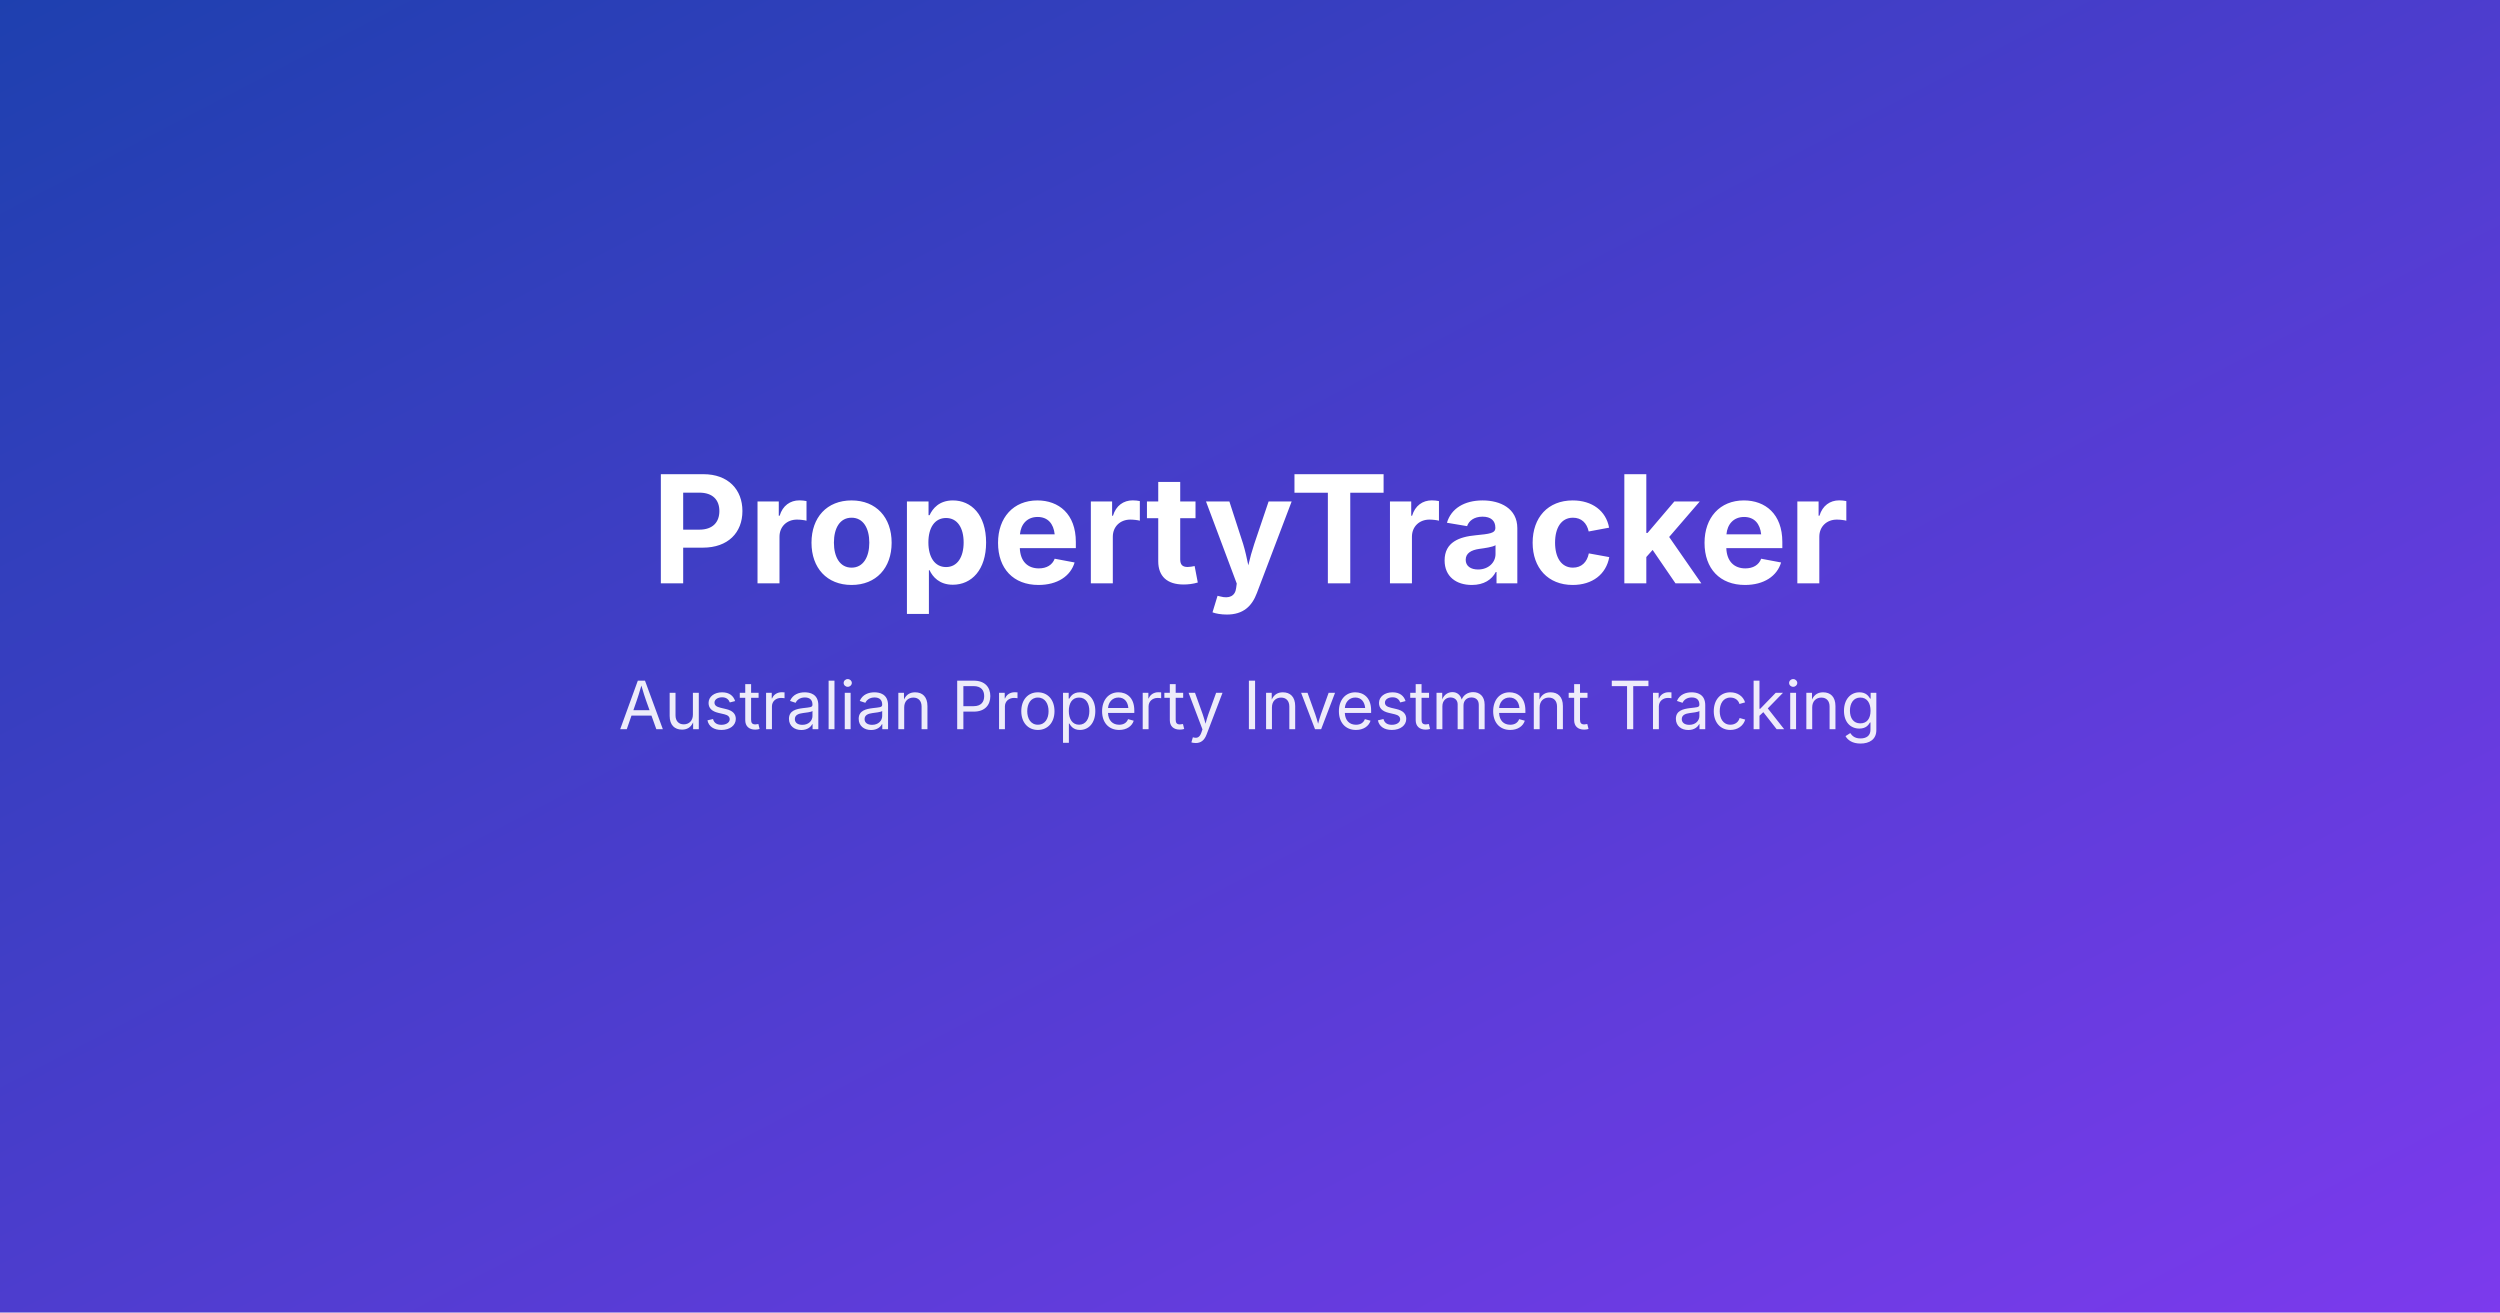
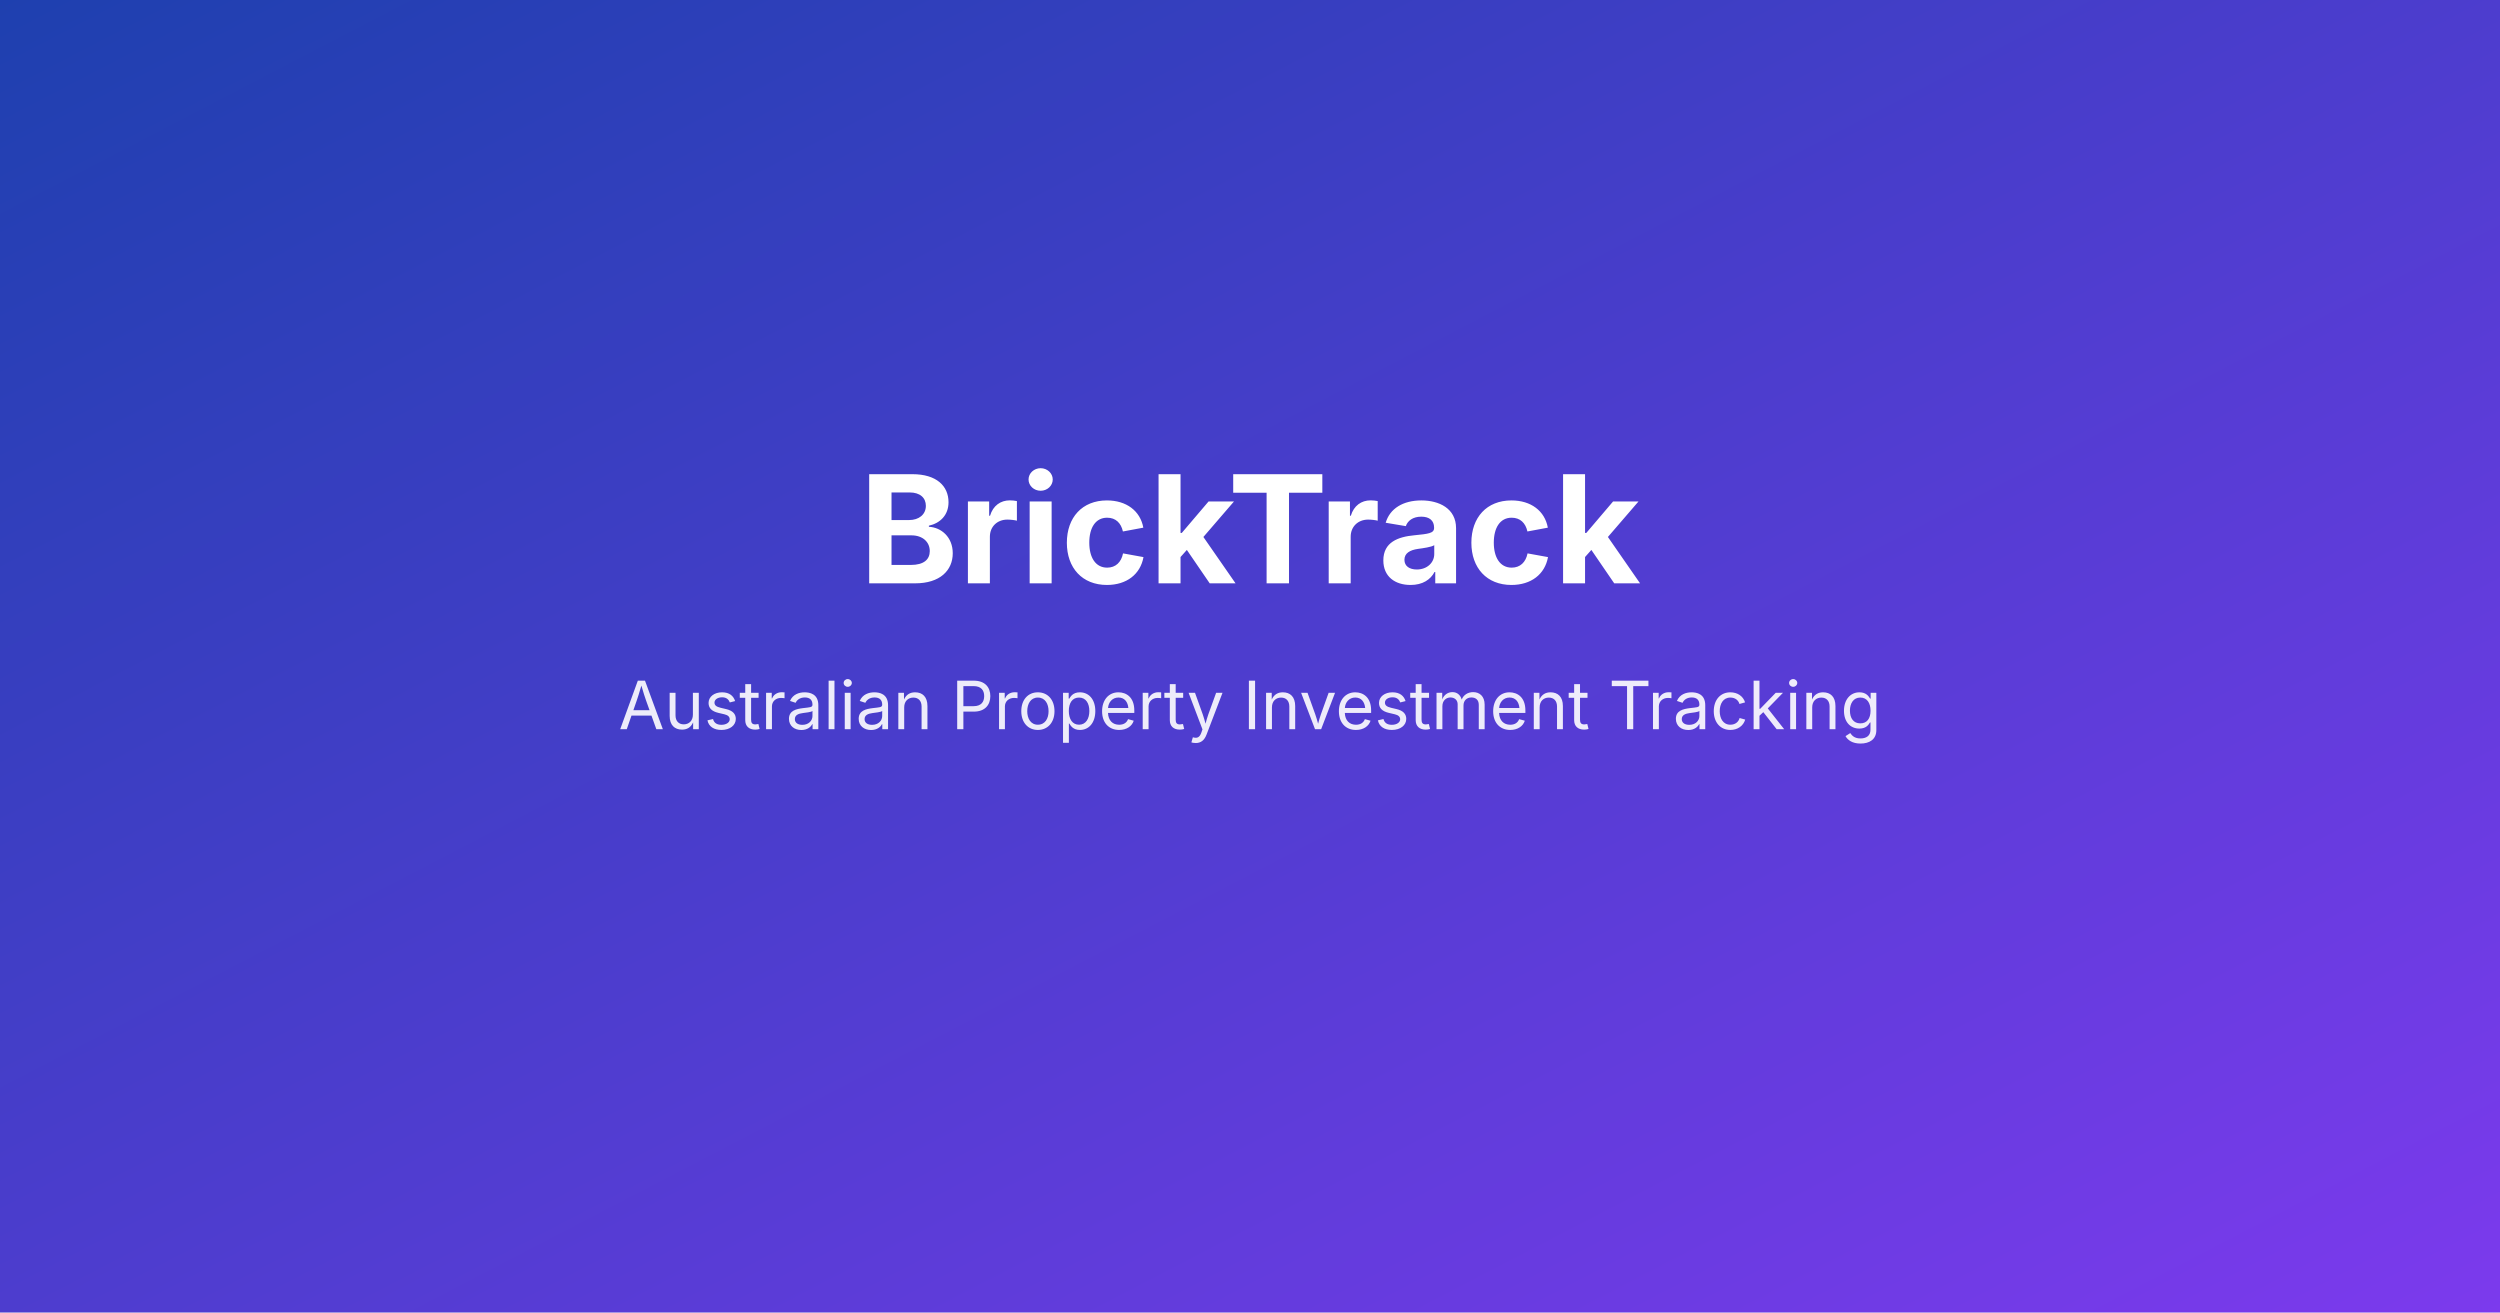
<svg xmlns="http://www.w3.org/2000/svg" width="1200" height="630" viewBox="0 0 1200 630">
  <defs>
    <linearGradient id="bg" x1="0%" y1="0%" x2="100%" y2="100%">
      <stop offset="0%" style="stop-color:#1e40af" />
      <stop offset="100%" style="stop-color:#7c3aed" />
    </linearGradient>
  </defs>
  <rect width="1200" height="630" fill="url(#bg)" />
-   <text x="600" y="280" text-anchor="middle" font-family="system-ui, -apple-system, sans-serif" font-size="72" font-weight="bold" fill="white">PropertyTracker</text>
+   <text x="600" y="280" text-anchor="middle" font-family="system-ui, -apple-system, sans-serif" font-size="72" font-weight="bold" fill="white">BrickTrack</text>
  <text x="600" y="350" text-anchor="middle" font-family="system-ui, -apple-system, sans-serif" font-size="32" fill="white" opacity="0.9">Australian Property Investment Tracking</text>
</svg>
